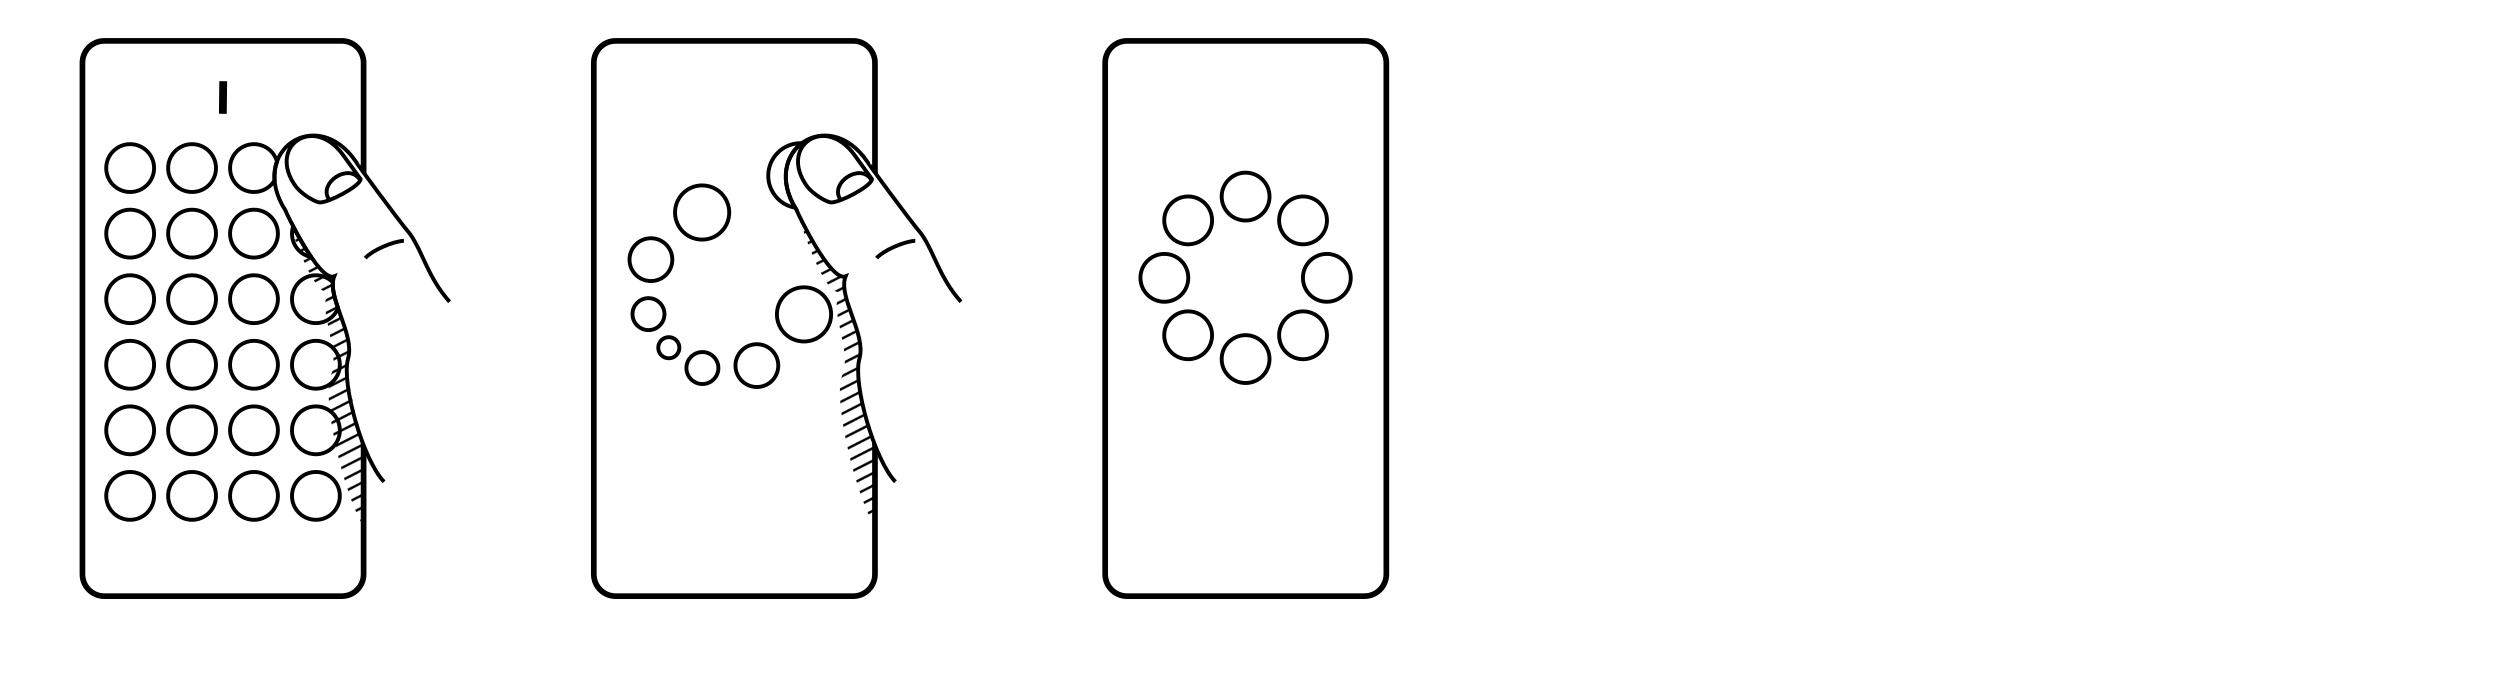
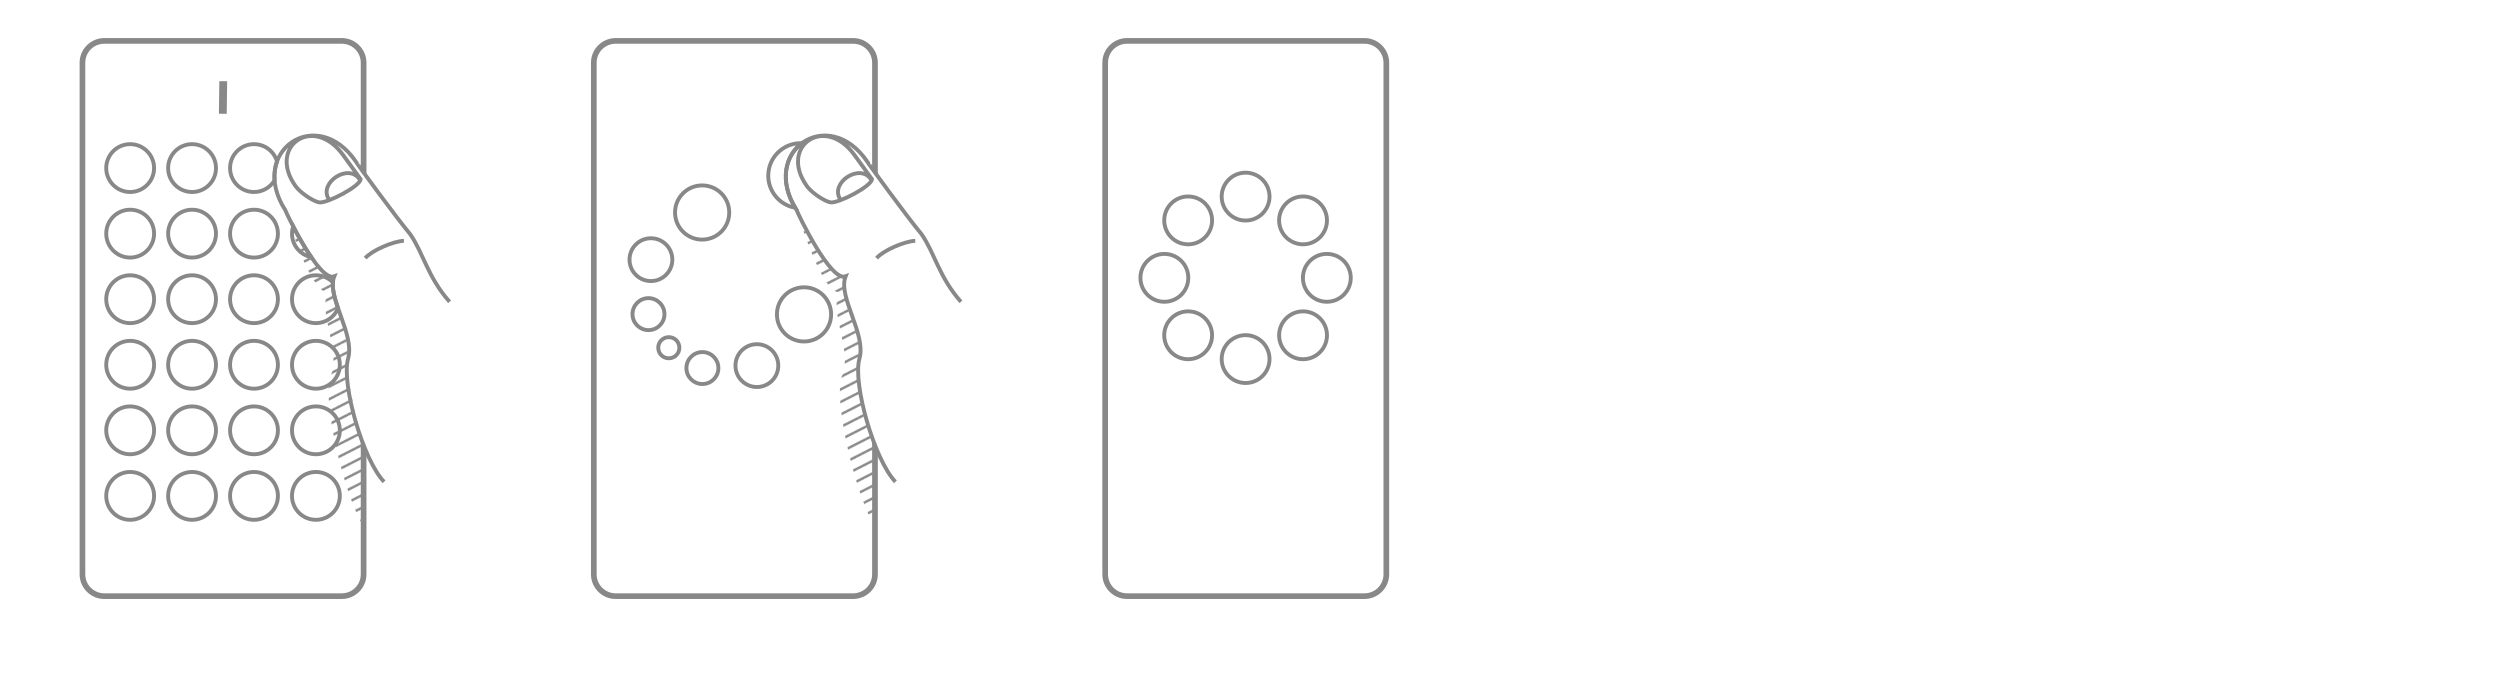
- <svg xmlns="http://www.w3.org/2000/svg" xmlns:xlink="http://www.w3.org/1999/xlink" viewBox="0 0 640 175" version="1.1" id="svg1282">
-   <defs id="defs686">
+ <svg xmlns="http://www.w3.org/2000/svg" viewBox="0 0 640 175" version="1.1">
+   <defs>
    <pattern x="0" y="0" width="25" height="25" patternUnits="userSpaceOnUse" viewBox="0 0 100 100" patternTransform="matrix(-0.053636, 0.155565, -0.150254, -0.051805, 71.06921, -96.32996)" id="pattern-0">
-       <rect width="15.358" height="154.244" style="fill: black;" transform="matrix(0.707107, -0.707107, 0.707107, 0.707107, -9.963383, 0.896367)" id="rect667" />
-       <rect width="15.358" height="154.244" style="fill: black;" transform="matrix(0.707107, -0.707107, 0.707107, 0.707107, -60, 50.85975)" id="rect669" />
-       <rect width="15.358" height="154.244" style="fill: black;" transform="matrix(0.707107, -0.707107, 0.707107, 0.707107, 40, -49.14025)" id="rect671" />
+       <rect width="15.358" height="154.244" style="fill: #888;" transform="matrix(0.707107, -0.707107, 0.707107, 0.707107, -9.963383, 0.896367)" />
+       <rect width="15.358" height="154.244" style="fill: #888;" transform="matrix(0.707107, -0.707107, 0.707107, 0.707107, -60, 50.85975)" />
+       <rect width="15.358" height="154.244" style="fill: #888;" transform="matrix(0.707107, -0.707107, 0.707107, 0.707107, 40, -49.14025)" />
    </pattern>
-     <pattern id="pattern-0-10" patternTransform="matrix(-0.053636, 0.155565, -0.150254, -0.051805, 71.06921, -96.32996)" xlink:href="#pattern-0" />
  </defs>
-   <circle style="stroke: rgb(0, 0, 0); fill: none;" cx="33.319" cy="43.028" r="6.125" id="circle1194" />
-   <circle style="stroke: rgb(0, 0, 0); fill: none;" cx="49.169" cy="43.028" r="6.125" id="circle1196" />
-   <circle style="stroke: rgb(0, 0, 0); fill: none;" cx="33.319" cy="59.812" r="6.125" id="circle1198" />
-   <circle style="stroke: rgb(0, 0, 0); fill: none;" cx="33.319" cy="76.596" r="6.125" id="circle1200" />
-   <circle style="stroke: rgb(0, 0, 0); fill: none;" cx="49.169" cy="76.596" r="6.125" id="circle1202" />
-   <path d="M 98.321 123.343 C 92.996 117.839 87.296 98.205 89.115 91.786 C 90.9 85.5 83.501 75.978 85.567 70.748 C 81.721 72.259 73.328 54.67 73.027 53.785 C 63.418 38.772 81.041 26.591 91.153 41.434 C 91.071 41.51 101.551 55.832 105.009 59.952 C 108.394 64.823 109.464 70.903 115.09 77.26 M 93.497 66.076 C 95.269 64.052 100.726 61.752 103.395 61.649 M 81.757 51.818 C 80.615 51.682 77.349 49.806 75.749 47.775 C 68.265 37.511 80.229 29.143 87.841 39.697 L 92.314 45.866 C 92.257 47.631 83.905 52.031 81.757 51.818 Z M 84.175 50.975 C 81.471 46.816 89.267 41.626 92.072 45.932" style="stroke: rgb(0, 0, 0); fill: none;" id="path1204" />
-   <line style="stroke: rgb(0, 0, 0); stroke-width: 2px;" x1="57.042" y1="29.128" x2="57.148" y2="20.785" id="line1206" />
-   <path d="M 65.021 49.154 C 61.639 49.154 58.896 46.411 58.896 43.028 C 58.896 39.645 61.639 36.903 65.021 36.903 C 67.82 36.903 70.181 38.781 70.912 41.345 C 70.39 42.788 70.155 44.411 70.287 46.159 C 69.219 47.951 67.261 49.154 65.021 49.154 Z" style="stroke: rgb(0, 0, 0); fill: none;" id="path1208" />
-   <circle style="stroke: rgb(0, 0, 0); fill: none;" cx="49.169" cy="59.812" r="6.125" id="circle1210" />
-   <path d="M 74.748 59.812 C 74.748 59.156 74.851 58.524 75.041 57.932 C 76.28 60.313 77.953 63.311 79.67 65.819 C 76.863 65.26 74.748 62.783 74.748 59.812 Z" style="stroke: rgb(0, 0, 0); fill: none;" id="path1212" />
-   <circle style="stroke: rgb(0, 0, 0); fill: none;" cx="65.021" cy="59.812" r="6.125" id="circle1214" />
-   <circle style="stroke: rgb(0, 0, 0); fill: none;" cx="33.319" cy="93.38" r="6.125" id="circle1216" />
-   <circle style="stroke: rgb(0, 0, 0); fill: none;" cx="49.169" cy="93.38" r="6.125" id="circle1218" />
-   <circle style="stroke: rgb(0, 0, 0); fill: none;" cx="33.319" cy="110.164" r="6.125" id="circle1220" />
-   <circle style="stroke: rgb(0, 0, 0); fill: none;" cx="65.021" cy="93.38" r="6.125" id="circle1222" />
-   <circle style="stroke: rgb(0, 0, 0); fill: none;" cx="49.169" cy="110.164" r="6.125" id="circle1224" />
-   <circle style="stroke: rgb(0, 0, 0); fill: none;" cx="80.873" cy="110.164" r="6.125" id="circle1226" />
-   <circle style="stroke: rgb(0, 0, 0); fill: none;" cx="65.021" cy="110.164" r="6.125" id="circle1228" />
-   <circle style="stroke: rgb(0, 0, 0); fill: none;" cx="33.319" cy="126.948" r="6.125" id="circle1230" />
-   <circle style="stroke: rgb(0, 0, 0); fill: none;" cx="49.169" cy="126.948" r="6.125" id="circle1232" />
-   <circle style="stroke: rgb(0, 0, 0); fill: none;" cx="80.873" cy="126.948" r="6.125" id="circle1234" />
-   <circle style="stroke: rgb(0, 0, 0); fill: none;" cx="65.021" cy="126.948" r="6.125" id="circle1236" />
-   <path d="M 80.873 82.721 C 77.489 82.721 74.748 79.979 74.748 76.596 C 74.748 73.213 77.489 70.471 80.873 70.471 C 82.575 70.471 84.113 71.164 85.223 72.285 C 85.065 74.204 85.713 76.498 86.543 78.914 C 85.63 81.148 83.435 82.721 80.873 82.721 Z" style="stroke: rgb(0, 0, 0); fill: none;" id="path1238" />
-   <circle style="stroke: rgb(0, 0, 0); fill: none;" cx="65.021" cy="76.596" r="6.125" id="circle1240" />
-   <circle style="stroke: rgb(0, 0, 0); fill: none;" cx="80.873" cy="93.38" r="6.125" id="circle1242" />
-   <path style="color:#000000;font-style:normal;font-variant:normal;font-weight:normal;font-stretch:normal;font-size:medium;line-height:normal;font-family:sans-serif;font-variant-ligatures:normal;font-variant-position:normal;font-variant-caps:normal;font-variant-numeric:normal;font-variant-alternates:normal;font-variant-east-asian:normal;font-feature-settings:normal;font-variation-settings:normal;text-indent:0;text-align:start;text-decoration:none;text-decoration-line:none;text-decoration-style:solid;text-decoration-color:#000000;letter-spacing:normal;word-spacing:normal;text-transform:none;writing-mode:lr-tb;direction:ltr;text-orientation:mixed;dominant-baseline:auto;baseline-shift:baseline;text-anchor:start;white-space:normal;shape-padding:0;shape-margin:0;inline-size:0;clip-rule:nonzero;display:inline;overflow:visible;visibility:visible;opacity:1;isolation:auto;mix-blend-mode:normal;color-interpolation:sRGB;color-interpolation-filters:linearRGB;solid-color:#000000;solid-opacity:1;vector-effect:none;fill:#000000;fill-opacity:1;fill-rule:nonzero;stroke:none;stroke-linecap:butt;stroke-linejoin:miter;stroke-miterlimit:4;stroke-dasharray:none;stroke-dashoffset:0;stroke-opacity:1;color-rendering:auto;image-rendering:auto;shape-rendering:auto;text-rendering:auto;enable-background:accumulate;stop-color:#000000;stop-opacity:1" d="M 26.702 9.742 C 23.218 9.742 20.379 12.581 20.379 16.064 L 20.379 147.021 C 20.379 150.504 23.218 153.343 26.702 153.343 L 87.49 153.343 C 90.972 153.343 93.811 150.504 93.811 147.021 L 93.811 115.772 L 92.356 112.498 L 92.356 147.021 C 92.356 149.718 90.186 151.888 87.49 151.888 L 26.702 151.888 C 24.004 151.888 21.833 149.718 21.833 147.021 L 21.833 16.064 C 21.833 13.367 24.004 11.196 26.702 11.196 L 87.49 11.196 C 90.186 11.196 92.356 13.367 92.356 16.064 L 92.356 43.125 L 93.811 45.14 L 93.811 16.064 C 93.811 12.581 90.972 9.742 87.49 9.742 Z" id="path1244" />
-   <path d="M 93.159 134.749 C 88.615 128.585 82.055 102.169 84.714 96.048 C 87.32 90.058 81.257 79.635 84.003 74.727 C 79.99 75.711 74.017 57.159 73.836 56.242 C 73.371 55.242 81.721 72.259 85.567 70.748 C 83.501 75.978 90.9 85.5 89.115 91.786 C 87.923 95.994 93.01 113.748 93.01 113.748 L 93.159 134.749 Z" style="fill: url(#pattern-0-10);" id="path1246" />
-   <path d="M 196.673 44.977 C 196.673 40.38 200.4 36.653 204.997 36.653 C 205.087 36.653 205.175 36.655 205.264 36.658 C 201.153 39.743 199.356 46.106 203.561 53.178 C 199.649 52.497 196.673 49.084 196.673 44.977 Z" style="stroke: rgb(0, 0, 0); fill: none;" id="path1250" />
-   <path d="M 229.231 123.343 C 223.905 117.839 218.205 98.205 220.024 91.786 C 221.809 85.5 214.41 75.978 216.476 70.748 C 212.63 72.259 204.237 54.67 203.936 53.785 C 194.327 38.772 211.951 26.591 222.063 41.434 C 221.98 41.51 232.46 55.832 235.918 59.952 C 239.303 64.823 240.373 70.903 245.999 77.26 M 224.406 66.076 C 226.178 64.052 231.635 61.752 234.304 61.649 M 212.666 51.818 C 211.524 51.682 208.258 49.806 206.658 47.775 C 199.174 37.511 211.138 29.143 218.75 39.697 L 223.223 45.866 C 223.167 47.631 214.814 52.031 212.666 51.818 Z M 215.084 50.975 C 212.38 46.816 220.176 41.626 222.981 45.932" style="stroke: rgb(0, 0, 0); fill: none;" id="path1252" />
-   <path style="color:#000000;font-style:normal;font-variant:normal;font-weight:normal;font-stretch:normal;font-size:medium;line-height:normal;font-family:sans-serif;font-variant-ligatures:normal;font-variant-position:normal;font-variant-caps:normal;font-variant-numeric:normal;font-variant-alternates:normal;font-variant-east-asian:normal;font-feature-settings:normal;font-variation-settings:normal;text-indent:0;text-align:start;text-decoration:none;text-decoration-line:none;text-decoration-style:solid;text-decoration-color:#000000;letter-spacing:normal;word-spacing:normal;text-transform:none;writing-mode:lr-tb;direction:ltr;text-orientation:mixed;dominant-baseline:auto;baseline-shift:baseline;text-anchor:start;white-space:normal;shape-padding:0;shape-margin:0;inline-size:0;clip-rule:nonzero;display:inline;overflow:visible;visibility:visible;opacity:1;isolation:auto;mix-blend-mode:normal;color-interpolation:sRGB;color-interpolation-filters:linearRGB;solid-color:#000000;solid-opacity:1;vector-effect:none;fill:#000000;fill-opacity:1;fill-rule:nonzero;stroke:none;stroke-linecap:butt;stroke-linejoin:miter;stroke-miterlimit:4;stroke-dasharray:none;stroke-dashoffset:0;stroke-opacity:1;color-rendering:auto;image-rendering:auto;shape-rendering:auto;text-rendering:auto;enable-background:accumulate;stop-color:#000000;stop-opacity:1" d="M 157.611 9.742 C 154.127 9.742 151.288 12.581 151.288 16.064 L 151.288 147.021 C 151.288 150.504 154.127 153.343 157.611 153.343 L 218.398 153.343 C 221.881 153.343 224.72 150.504 224.72 147.021 L 224.72 115.688 L 223.265 112.917 L 223.265 147.021 C 223.265 149.718 221.095 151.888 218.398 151.888 L 157.611 151.888 C 154.913 151.888 152.743 149.718 152.743 147.021 L 152.743 16.064 C 152.743 13.367 154.913 11.196 157.611 11.196 L 218.398 11.196 C 221.095 11.196 223.265 13.367 223.265 16.064 L 223.265 43.125 L 224.72 44.804 L 224.72 16.064 C 224.72 12.581 221.881 9.742 218.398 9.742 Z" id="path1254" />
-   <circle style="stroke: rgb(0, 0, 0); fill: none;" cx="166.636" cy="66.471" r="5.48" id="circle1256" />
-   <circle style="stroke: rgb(0, 0, 0); fill: none;" cx="193.759" cy="93.595" r="5.48" id="circle1258" />
-   <circle style="stroke: rgb(0, 0, 0); fill: none;" cx="171.214" cy="89.017" r="2.705" id="circle1260" />
-   <circle style="stroke: rgb(0, 0, 0); fill: none;" cx="166.011" cy="80.417" r="4.092" id="circle1262" />
-   <circle style="stroke: rgb(0, 0, 0); fill: none;" cx="205.829" cy="80.485" r="6.937" id="circle1264" />
-   <circle style="stroke: rgb(0, 0, 0); fill: none;" cx="179.815" cy="94.22" r="4.092" id="circle1266" />
-   <circle style="stroke: rgb(0, 0, 0); fill: none;" cx="179.746" cy="54.402" r="6.937" id="circle1268" />
-   <path d="M 224.068 134.749 C 219.524 128.585 212.964 102.169 215.623 96.048 C 218.229 90.058 212.167 79.635 214.912 74.727 C 210.899 75.711 204.927 57.159 204.745 56.242 C 204.28 55.242 212.63 72.259 216.476 70.748 C 214.41 75.978 221.809 85.5 220.024 91.786 C 218.496 97.842 223.919 113.748 223.919 113.748 Z" style="fill:url(#pattern-0)" id="path1270" />
-   <circle style="stroke: rgb(0, 0, 0); fill: none;" cx="298.075" cy="71.127" r="6.125" id="circle-1" />
-   <circle style="stroke: rgb(0, 0, 0); fill: none;" cx="339.671" cy="71.127" r="6.125" id="circle-2" />
-   <circle style="stroke: rgb(0, 0, 0); fill: none;" cx="318.873" cy="50.328" r="6.125" id="circle-3" />
-   <circle style="stroke: rgb(0, 0, 0); fill: none;" cx="318.873" cy="91.924" r="6.125" id="circle-4" />
-   <circle style="stroke: rgb(0, 0, 0); fill: none;" cx="304.167" cy="56.421" r="6.125" id="circle-5" />
-   <circle style="stroke: rgb(0, 0, 0); fill: none;" cx="333.579" cy="85.834" r="6.125" id="circle-6" />
-   <circle style="stroke: rgb(0, 0, 0); fill: none;" cx="333.578" cy="56.42" r="6.125" id="circle-7" />
-   <circle style="stroke: rgb(0, 0, 0); fill: none;" cx="304.166" cy="85.833" r="6.125" id="circle-8" />
-   <path style="color:#000000;font-style:normal;font-variant:normal;font-weight:normal;font-stretch:normal;font-size:medium;line-height:normal;font-family:sans-serif;font-variant-ligatures:normal;font-variant-position:normal;font-variant-caps:normal;font-variant-numeric:normal;font-variant-alternates:normal;font-variant-east-asian:normal;font-feature-settings:normal;font-variation-settings:normal;text-indent:0;text-align:start;text-decoration:none;text-decoration-line:none;text-decoration-style:solid;text-decoration-color:#000000;letter-spacing:normal;word-spacing:normal;text-transform:none;writing-mode:lr-tb;direction:ltr;text-orientation:mixed;dominant-baseline:auto;baseline-shift:baseline;text-anchor:start;white-space:normal;shape-padding:0;shape-margin:0;inline-size:0;clip-rule:nonzero;display:inline;overflow:visible;visibility:visible;opacity:1;isolation:auto;mix-blend-mode:normal;color-interpolation:sRGB;color-interpolation-filters:linearRGB;solid-color:#000000;solid-opacity:1;vector-effect:none;fill:#000000;fill-opacity:1;fill-rule:nonzero;stroke:none;stroke-linecap:butt;stroke-linejoin:miter;stroke-miterlimit:4;stroke-dasharray:none;stroke-dashoffset:0;stroke-opacity:1;color-rendering:auto;image-rendering:auto;shape-rendering:auto;text-rendering:auto;enable-background:accumulate;stop-color:#000000;stop-opacity:1" d="M 288.518 153.343 C 286.638 153.343 284.945 152.515 283.786 151.205 C 282.798 150.089 282.197 148.623 282.197 147.021 L 282.197 16.064 C 282.197 12.581 285.036 9.742 288.52 9.742 L 349.306 9.741 C 349.306 9.741 349.306 9.741 349.307 9.741 L 349.308 9.741 C 351.188 9.741 352.881 10.569 354.04 11.879 C 355.028 12.995 355.629 14.46 355.629 16.063 L 355.629 147.02 C 355.629 150.503 352.79 153.342 349.306 153.342 L 288.52 153.343 C 288.52 153.343 288.52 153.343 288.519 153.343 L 288.518 153.343 Z M 283.652 16.064 L 283.652 147.02 C 283.652 149.717 285.822 151.887 288.518 151.887 L 349.306 151.887 C 352.004 151.887 354.175 149.717 354.175 147.02 L 354.175 16.064 C 354.175 13.367 352.004 11.196 349.308 11.196 L 288.52 11.196 C 285.823 11.196 283.652 13.367 283.652 16.064 Z" id="path-2" />
+   <circle style="stroke: #888; fill: none;" cx="33.319" cy="43.028" r="6.125" />
+   <circle style="stroke: #888; fill: none;" cx="49.169" cy="43.028" r="6.125" />
+   <circle style="stroke: #888; fill: none;" cx="33.319" cy="59.812" r="6.125" />
+   <circle style="stroke: #888; fill: none;" cx="33.319" cy="76.596" r="6.125" />
+   <circle style="stroke: #888; fill: none;" cx="49.169" cy="76.596" r="6.125" />
+   <path d="M 98.321 123.343 C 92.996 117.839 87.296 98.205 89.115 91.786 C 90.9 85.5 83.501 75.978 85.567 70.748 C 81.721 72.259 73.328 54.67 73.027 53.785 C 63.418 38.772 81.041 26.591 91.153 41.434 C 91.071 41.51 101.551 55.832 105.009 59.952 C 108.394 64.823 109.464 70.903 115.09 77.26 M 93.497 66.076 C 95.269 64.052 100.726 61.752 103.395 61.649 M 81.757 51.818 C 80.615 51.682 77.349 49.806 75.749 47.775 C 68.265 37.511 80.229 29.143 87.841 39.697 L 92.314 45.866 C 92.257 47.631 83.905 52.031 81.757 51.818 Z M 84.175 50.975 C 81.471 46.816 89.267 41.626 92.072 45.932" style="stroke: #888; fill: none;" />
+   <line style="stroke: #888; stroke-width: 2px;" x1="57.042" y1="29.128" x2="57.148" y2="20.785" />
+   <path d="M 65.021 49.154 C 61.639 49.154 58.896 46.411 58.896 43.028 C 58.896 39.645 61.639 36.903 65.021 36.903 C 67.82 36.903 70.181 38.781 70.912 41.345 C 70.39 42.788 70.155 44.411 70.287 46.159 C 69.219 47.951 67.261 49.154 65.021 49.154 Z" style="stroke: #888; fill: none;" />
+   <circle style="stroke: #888; fill: none;" cx="49.169" cy="59.812" r="6.125" />
+   <path d="M 74.748 59.812 C 74.748 59.156 74.851 58.524 75.041 57.932 C 76.28 60.313 77.953 63.311 79.67 65.819 C 76.863 65.26 74.748 62.783 74.748 59.812 Z" style="stroke: #888; fill: none;" />
+   <circle style="stroke: #888; fill: none;" cx="65.021" cy="59.812" r="6.125" />
+   <circle style="stroke: #888; fill: none;" cx="33.319" cy="93.38" r="6.125" />
+   <circle style="stroke: #888; fill: none;" cx="49.169" cy="93.38" r="6.125" />
+   <circle style="stroke: #888; fill: none;" cx="33.319" cy="110.164" r="6.125" />
+   <circle style="stroke: #888; fill: none;" cx="65.021" cy="93.38" r="6.125" />
+   <circle style="stroke: #888; fill: none;" cx="49.169" cy="110.164" r="6.125" />
+   <circle style="stroke: #888; fill: none;" cx="80.873" cy="110.164" r="6.125" />
+   <circle style="stroke: #888; fill: none;" cx="65.021" cy="110.164" r="6.125" />
+   <circle style="stroke: #888; fill: none;" cx="33.319" cy="126.948" r="6.125" />
+   <circle style="stroke: #888; fill: none;" cx="49.169" cy="126.948" r="6.125" />
+   <circle style="stroke: #888; fill: none;" cx="80.873" cy="126.948" r="6.125" />
+   <circle style="stroke: #888; fill: none;" cx="65.021" cy="126.948" r="6.125" />
+   <path d="M 80.873 82.721 C 77.489 82.721 74.748 79.979 74.748 76.596 C 74.748 73.213 77.489 70.471 80.873 70.471 C 82.575 70.471 84.113 71.164 85.223 72.285 C 85.065 74.204 85.713 76.498 86.543 78.914 C 85.63 81.148 83.435 82.721 80.873 82.721 Z" style="stroke: #888; fill: none;" />
+   <circle style="stroke: #888; fill: none;" cx="65.021" cy="76.596" r="6.125" />
+   <circle style="stroke: #888; fill: none;" cx="80.873" cy="93.38" r="6.125" />
+   <path style="fill: #888;" d="M 26.702 9.742 C 23.218 9.742 20.379 12.581 20.379 16.064 L 20.379 147.021 C 20.379 150.504 23.218 153.343 26.702 153.343 L 87.49 153.343 C 90.972 153.343 93.811 150.504 93.811 147.021 L 93.811 115.772 L 92.356 112.498 L 92.356 147.021 C 92.356 149.718 90.186 151.888 87.49 151.888 L 26.702 151.888 C 24.004 151.888 21.833 149.718 21.833 147.021 L 21.833 16.064 C 21.833 13.367 24.004 11.196 26.702 11.196 L 87.49 11.196 C 90.186 11.196 92.356 13.367 92.356 16.064 L 92.356 43.125 L 93.811 45.14 L 93.811 16.064 C 93.811 12.581 90.972 9.742 87.49 9.742 Z" />
+   <path d="M 93.159 134.749 C 88.615 128.585 82.055 102.169 84.714 96.048 C 87.32 90.058 81.257 79.635 84.003 74.727 C 79.99 75.711 74.017 57.159 73.836 56.242 C 73.371 55.242 81.721 72.259 85.567 70.748 C 83.501 75.978 90.9 85.5 89.115 91.786 C 87.923 95.994 93.01 113.748 93.01 113.748 L 93.159 134.749 Z" style="fill: url(#pattern-0);" />
+   <path d="M 196.673 44.977 C 196.673 40.38 200.4 36.653 204.997 36.653 C 205.087 36.653 205.175 36.655 205.264 36.658 C 201.153 39.743 199.356 46.106 203.561 53.178 C 199.649 52.497 196.673 49.084 196.673 44.977 Z" style="stroke: #888; fill: none;" />
+   <path d="M 229.231 123.343 C 223.905 117.839 218.205 98.205 220.024 91.786 C 221.809 85.5 214.41 75.978 216.476 70.748 C 212.63 72.259 204.237 54.67 203.936 53.785 C 194.327 38.772 211.951 26.591 222.063 41.434 C 221.98 41.51 232.46 55.832 235.918 59.952 C 239.303 64.823 240.373 70.903 245.999 77.26 M 224.406 66.076 C 226.178 64.052 231.635 61.752 234.304 61.649 M 212.666 51.818 C 211.524 51.682 208.258 49.806 206.658 47.775 C 199.174 37.511 211.138 29.143 218.75 39.697 L 223.223 45.866 C 223.167 47.631 214.814 52.031 212.666 51.818 Z M 215.084 50.975 C 212.38 46.816 220.176 41.626 222.981 45.932" style="stroke: #888; fill: none;" />
+   <path style="fill: #888;" d="M 157.611 9.742 C 154.127 9.742 151.288 12.581 151.288 16.064 L 151.288 147.021 C 151.288 150.504 154.127 153.343 157.611 153.343 L 218.398 153.343 C 221.881 153.343 224.72 150.504 224.72 147.021 L 224.72 115.688 L 223.265 112.917 L 223.265 147.021 C 223.265 149.718 221.095 151.888 218.398 151.888 L 157.611 151.888 C 154.913 151.888 152.743 149.718 152.743 147.021 L 152.743 16.064 C 152.743 13.367 154.913 11.196 157.611 11.196 L 218.398 11.196 C 221.095 11.196 223.265 13.367 223.265 16.064 L 223.265 43.125 L 224.72 44.804 L 224.72 16.064 C 224.72 12.581 221.881 9.742 218.398 9.742 Z" />
+   <circle style="stroke: #888; fill: none;" cx="166.636" cy="66.471" r="5.48" />
+   <circle style="stroke: #888; fill: none;" cx="193.759" cy="93.595" r="5.48" />
+   <circle style="stroke: #888; fill: none;" cx="171.214" cy="89.017" r="2.705" />
+   <circle style="stroke: #888; fill: none;" cx="166.011" cy="80.417" r="4.092" />
+   <circle style="stroke: #888; fill: none;" cx="205.829" cy="80.485" r="6.937" />
+   <circle style="stroke: #888; fill: none;" cx="179.815" cy="94.22" r="4.092" />
+   <circle style="stroke: #888; fill: none;" cx="179.746" cy="54.402" r="6.937" />
+   <path d="M 224.068 134.749 C 219.524 128.585 212.964 102.169 215.623 96.048 C 218.229 90.058 212.167 79.635 214.912 74.727 C 210.899 75.711 204.927 57.159 204.745 56.242 C 204.28 55.242 212.63 72.259 216.476 70.748 C 214.41 75.978 221.809 85.5 220.024 91.786 C 218.496 97.842 223.919 113.748 223.919 113.748 Z" style="fill:url(#pattern-0)" />
+   <circle style="stroke: #888; fill: none;" cx="298.075" cy="71.127" r="6.125" />
+   <circle style="stroke: #888; fill: none;" cx="339.671" cy="71.127" r="6.125" />
+   <circle style="stroke: #888; fill: none;" cx="318.873" cy="50.328" r="6.125" />
+   <circle style="stroke: #888; fill: none;" cx="318.873" cy="91.924" r="6.125" />
+   <circle style="stroke: #888; fill: none;" cx="304.167" cy="56.421" r="6.125" />
+   <circle style="stroke: #888; fill: none;" cx="333.579" cy="85.834" r="6.125" />
+   <circle style="stroke: #888; fill: none;" cx="333.578" cy="56.42" r="6.125" />
+   <circle style="stroke: #888; fill: none;" cx="304.166" cy="85.833" r="6.125" />
+   <path style="fill: #888;" d="M 288.518 153.343 C 286.638 153.343 284.945 152.515 283.786 151.205 C 282.798 150.089 282.197 148.623 282.197 147.021 L 282.197 16.064 C 282.197 12.581 285.036 9.742 288.52 9.742 L 349.306 9.741 C 349.306 9.741 349.306 9.741 349.307 9.741 L 349.308 9.741 C 351.188 9.741 352.881 10.569 354.04 11.879 C 355.028 12.995 355.629 14.46 355.629 16.063 L 355.629 147.02 C 355.629 150.503 352.79 153.342 349.306 153.342 L 288.52 153.343 C 288.52 153.343 288.52 153.343 288.519 153.343 L 288.518 153.343 Z M 283.652 16.064 L 283.652 147.02 C 283.652 149.717 285.822 151.887 288.518 151.887 L 349.306 151.887 C 352.004 151.887 354.175 149.717 354.175 147.02 L 354.175 16.064 C 354.175 13.367 352.004 11.196 349.308 11.196 L 288.52 11.196 C 285.823 11.196 283.652 13.367 283.652 16.064 Z" />
</svg>
